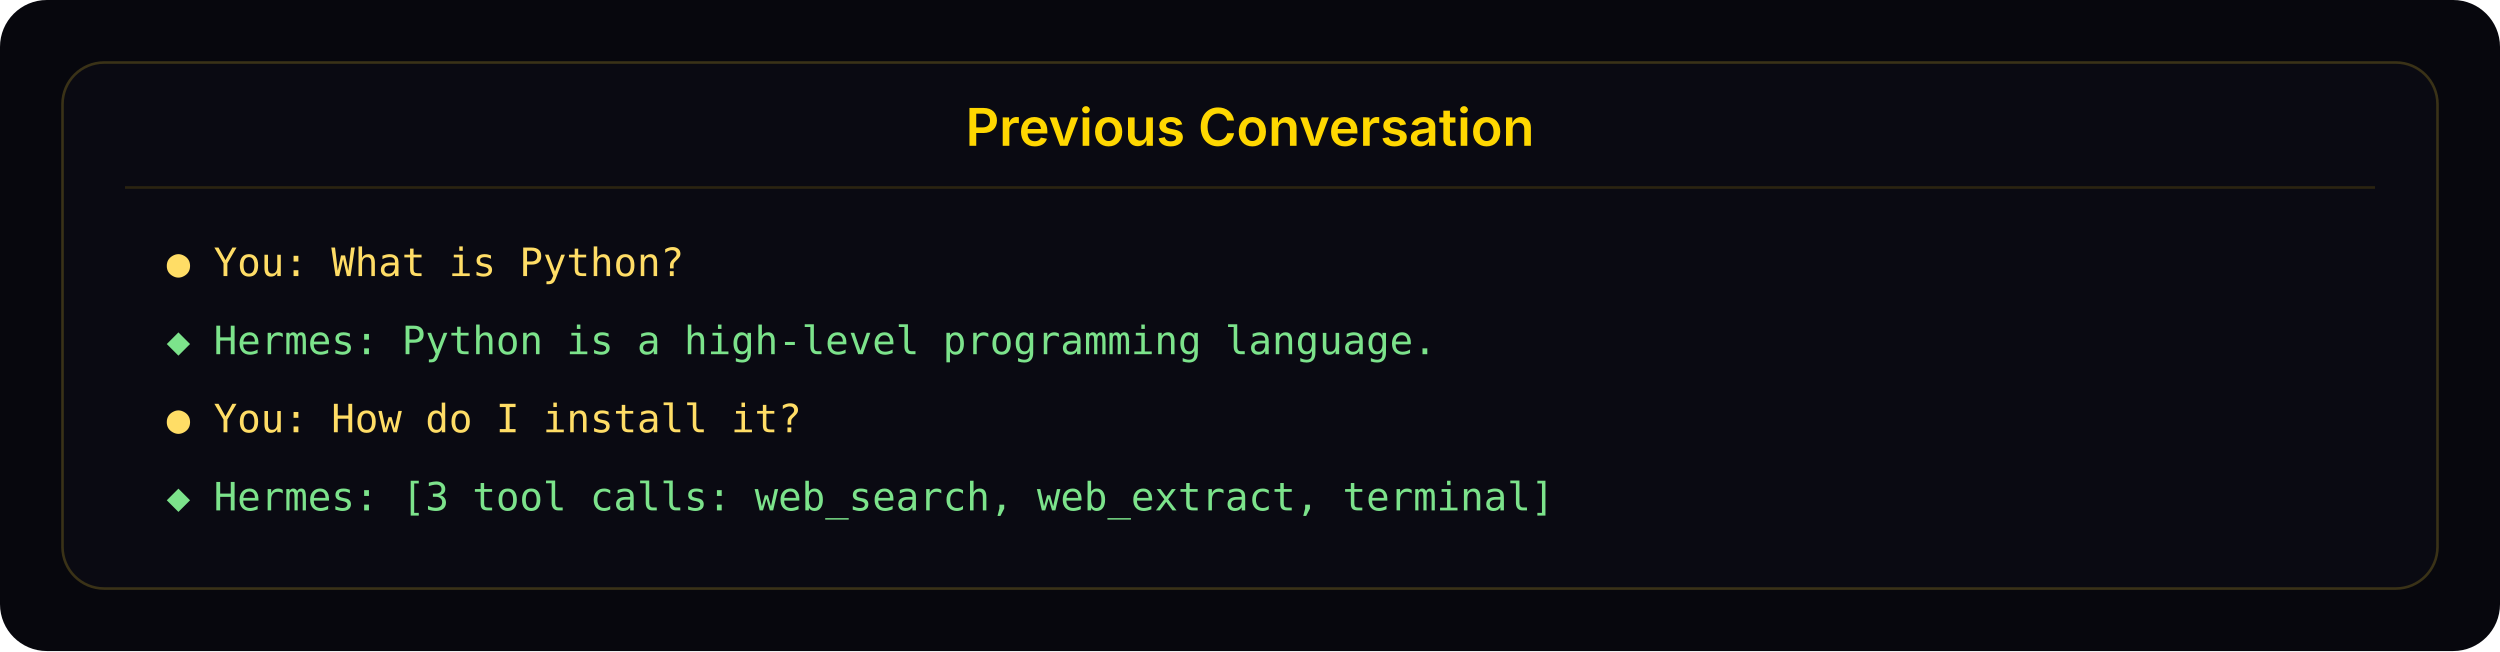
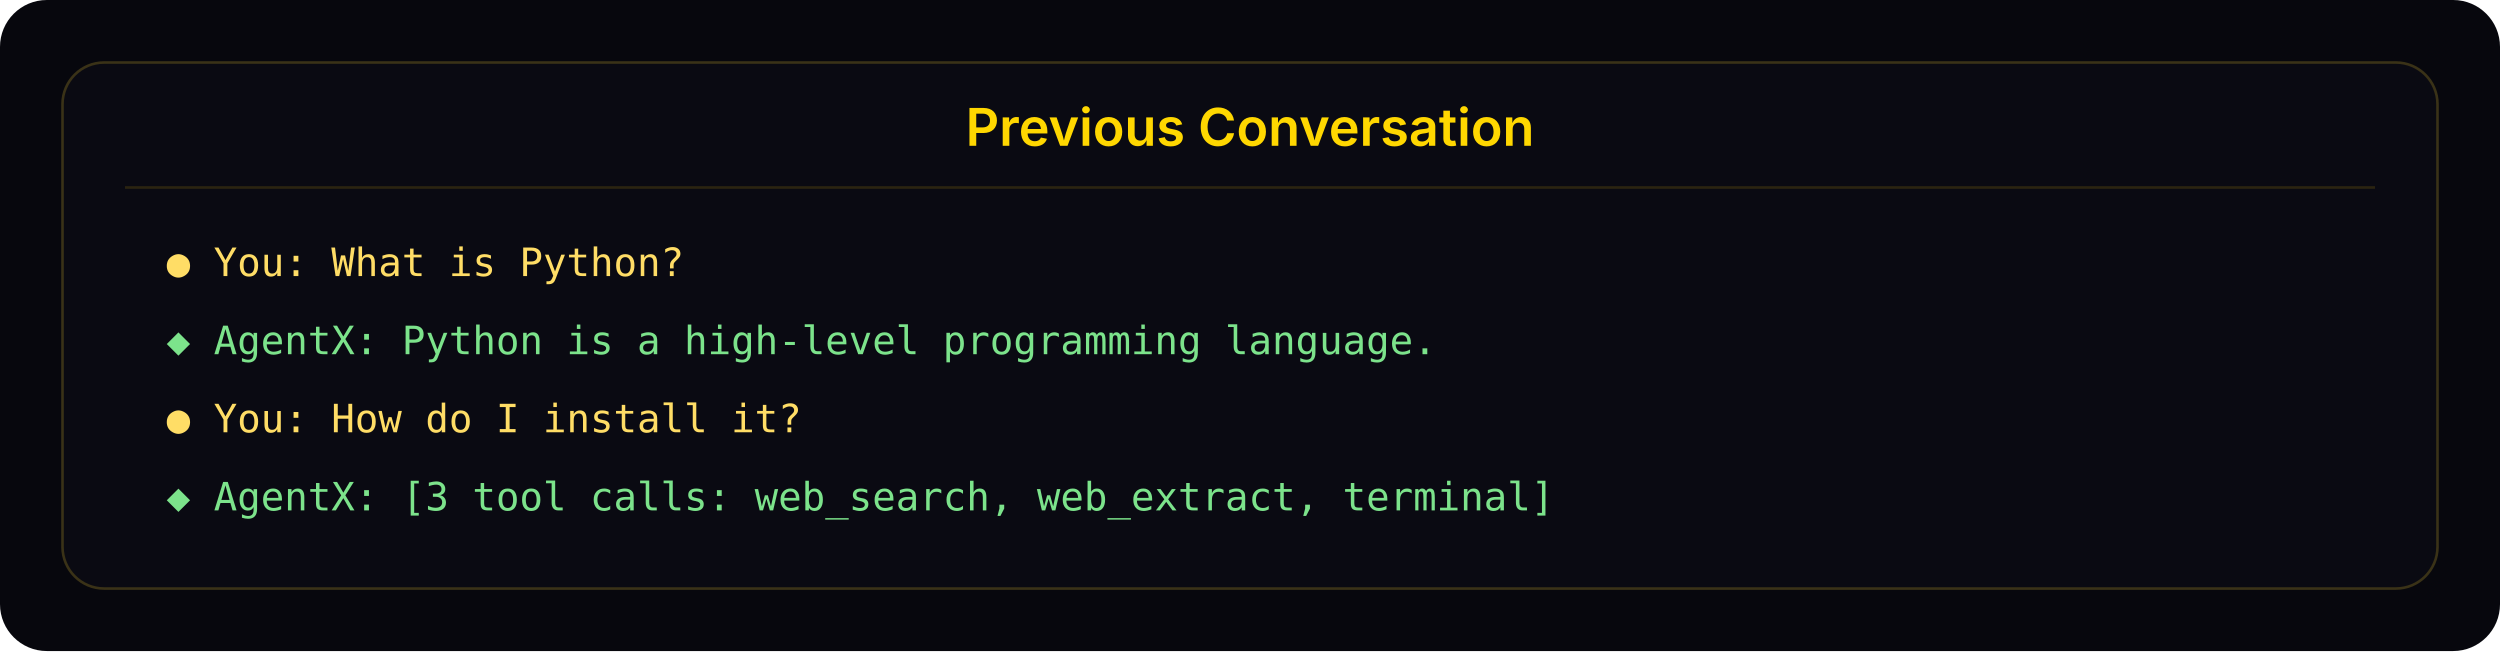
<svg xmlns="http://www.w3.org/2000/svg" width="960" height="250" viewBox="0 0 960 250" role="img" aria-labelledby="title desc">
  <rect width="960" height="250" rx="18" fill="#07070d" />
  <rect x="24" y="24" width="912" height="202" rx="16" fill="#0a0a12" stroke="#3a3217" />
  <text x="480" y="56" text-anchor="middle" fill="#ffd700" font-family="Inter, sans-serif" font-size="20" font-weight="600">Previous Conversation</text>
  <line x1="48" y1="72" x2="912" y2="72" stroke="#2b2410" />
  <text x="64" y="106" fill="#ffdd66" font-family="JetBrains Mono, monospace" font-size="15">● You: What is Python?</text>
-   <text x="64" y="136" fill="#7ce38b" font-family="JetBrains Mono, monospace" font-size="15">◆ Hermes: Python is a high-level programming language.</text>
+   <text x="64" y="136" fill="#7ce38b" font-family="JetBrains Mono, monospace" font-size="15">◆ AgentX: Python is a high-level programming language.</text>
  <text x="64" y="166" fill="#ffdd66" font-family="JetBrains Mono, monospace" font-size="15">● You: How do I install it?</text>
-   <text x="64" y="196" fill="#7ce38b" font-family="JetBrains Mono, monospace" font-size="15">◆ Hermes: [3 tool calls: web_search, web_extract, terminal]</text>
+   <text x="64" y="196" fill="#7ce38b" font-family="JetBrains Mono, monospace" font-size="15">◆ AgentX: [3 tool calls: web_search, web_extract, terminal]</text>
</svg>
